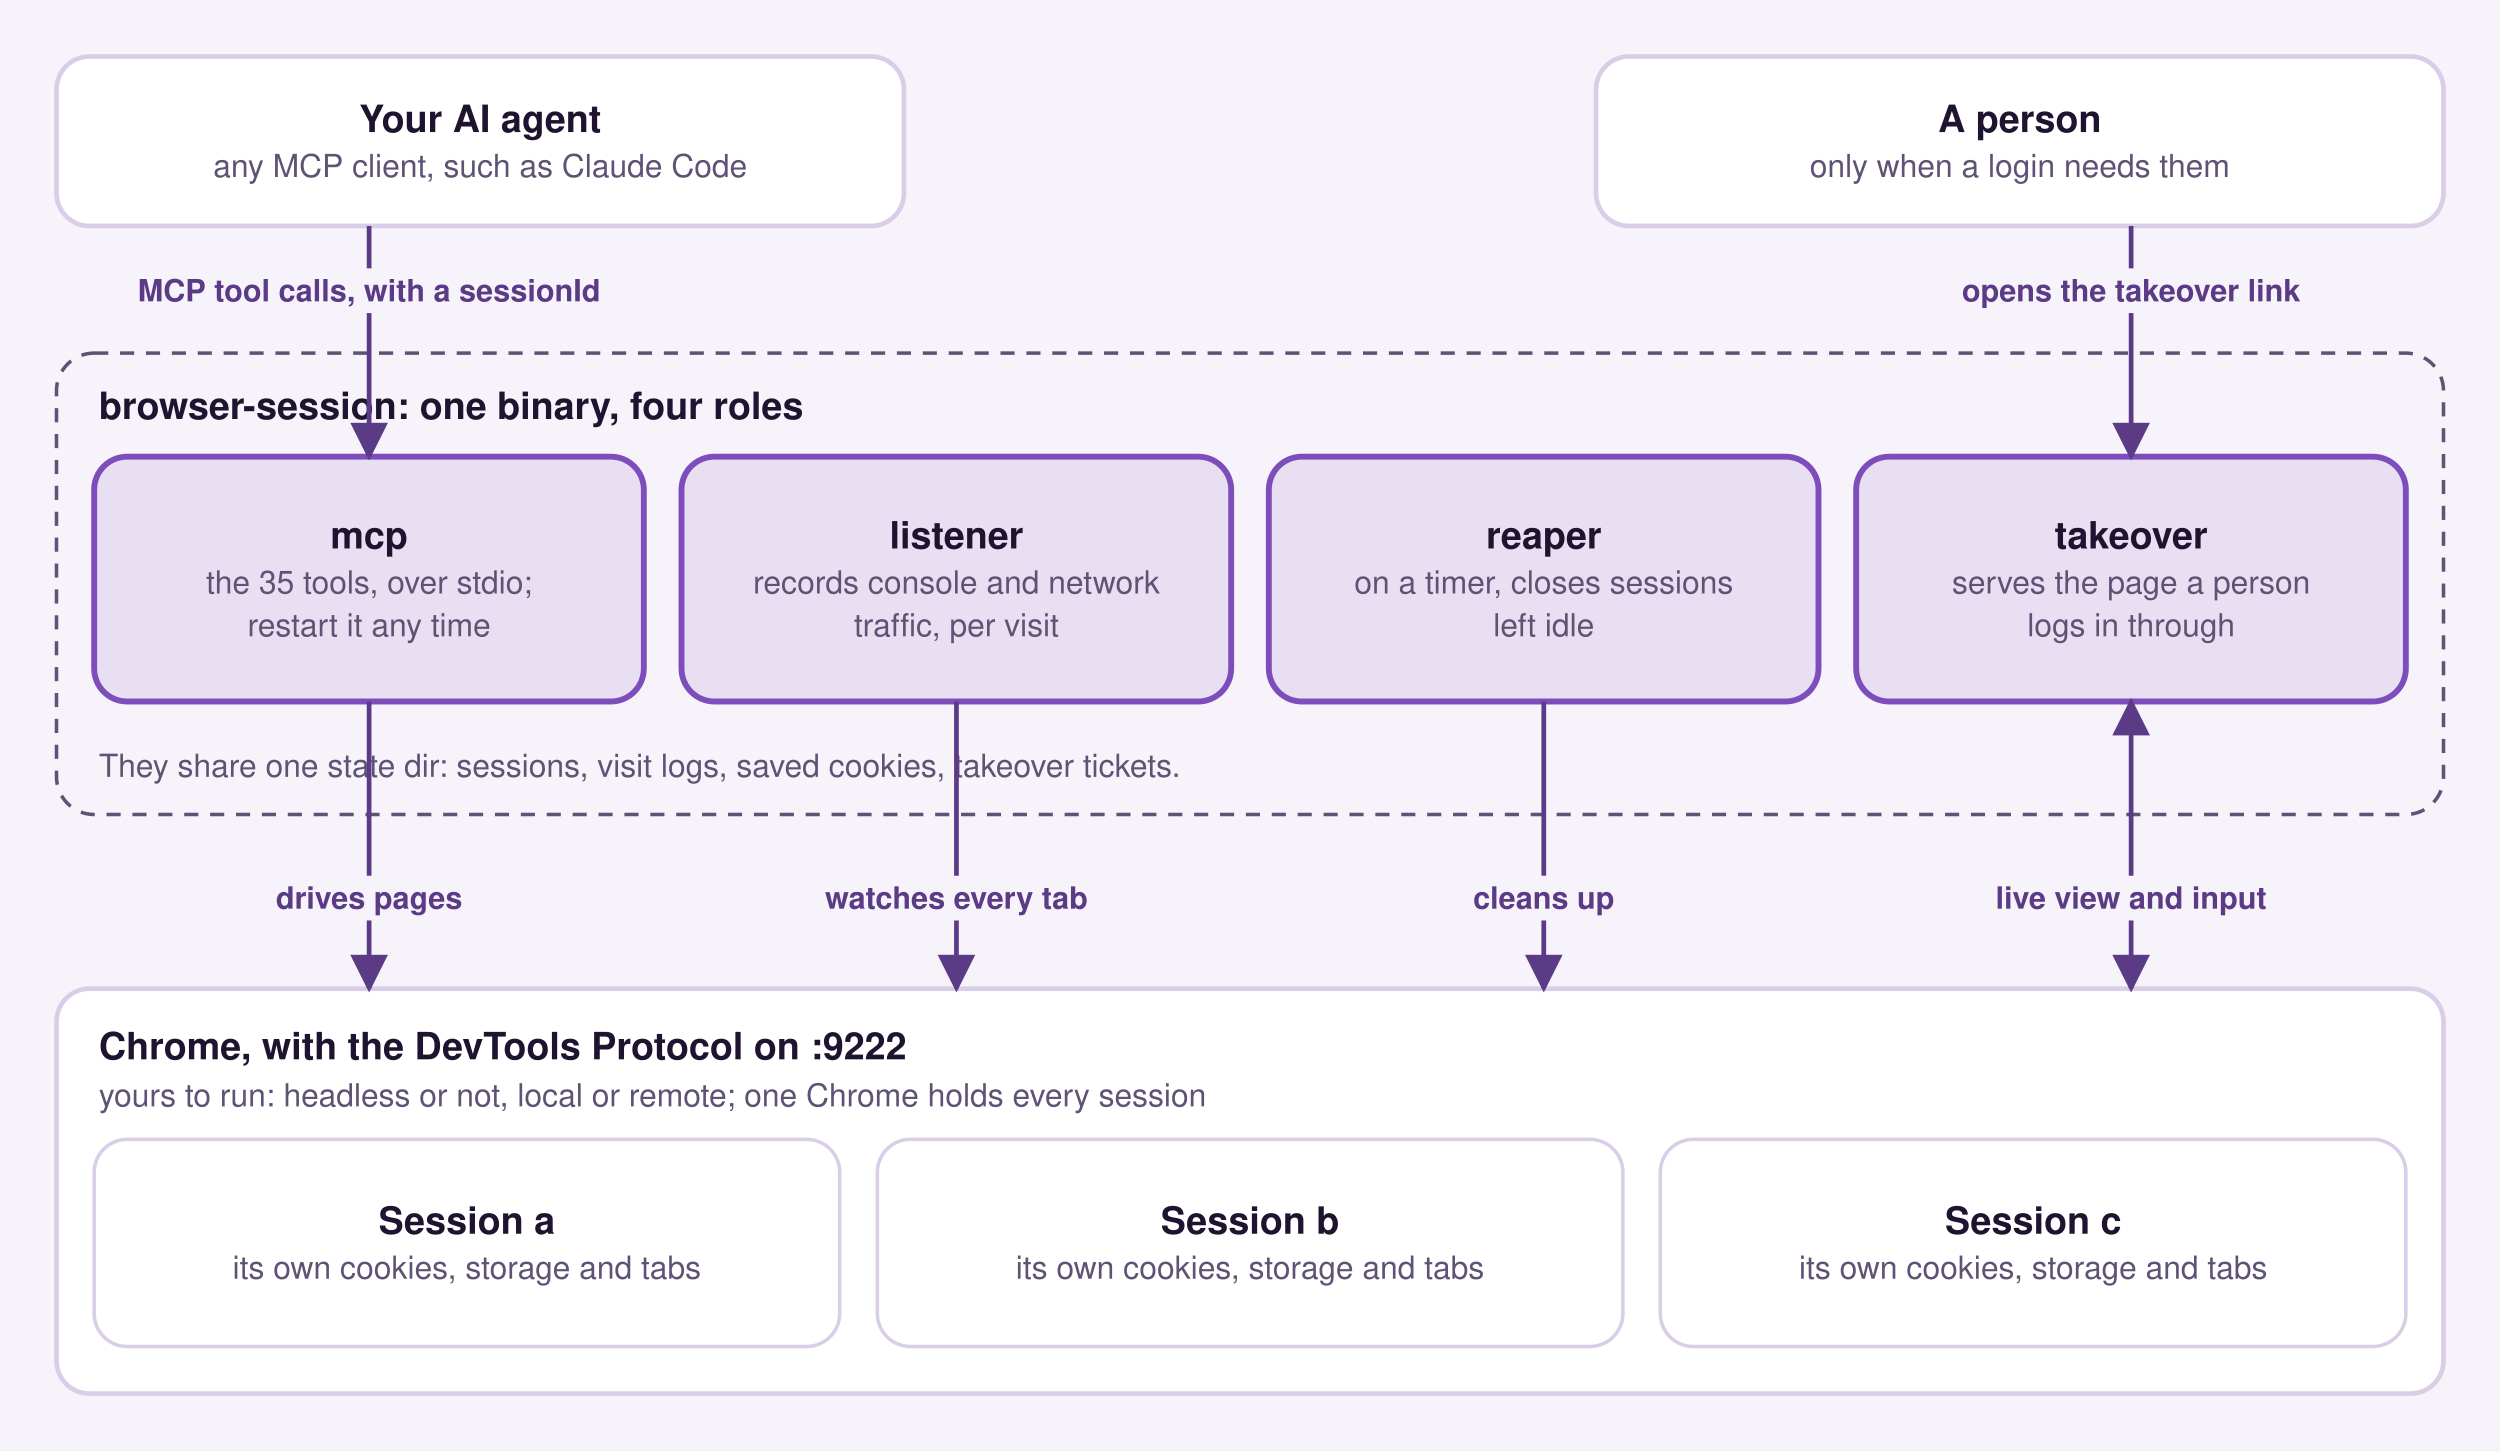
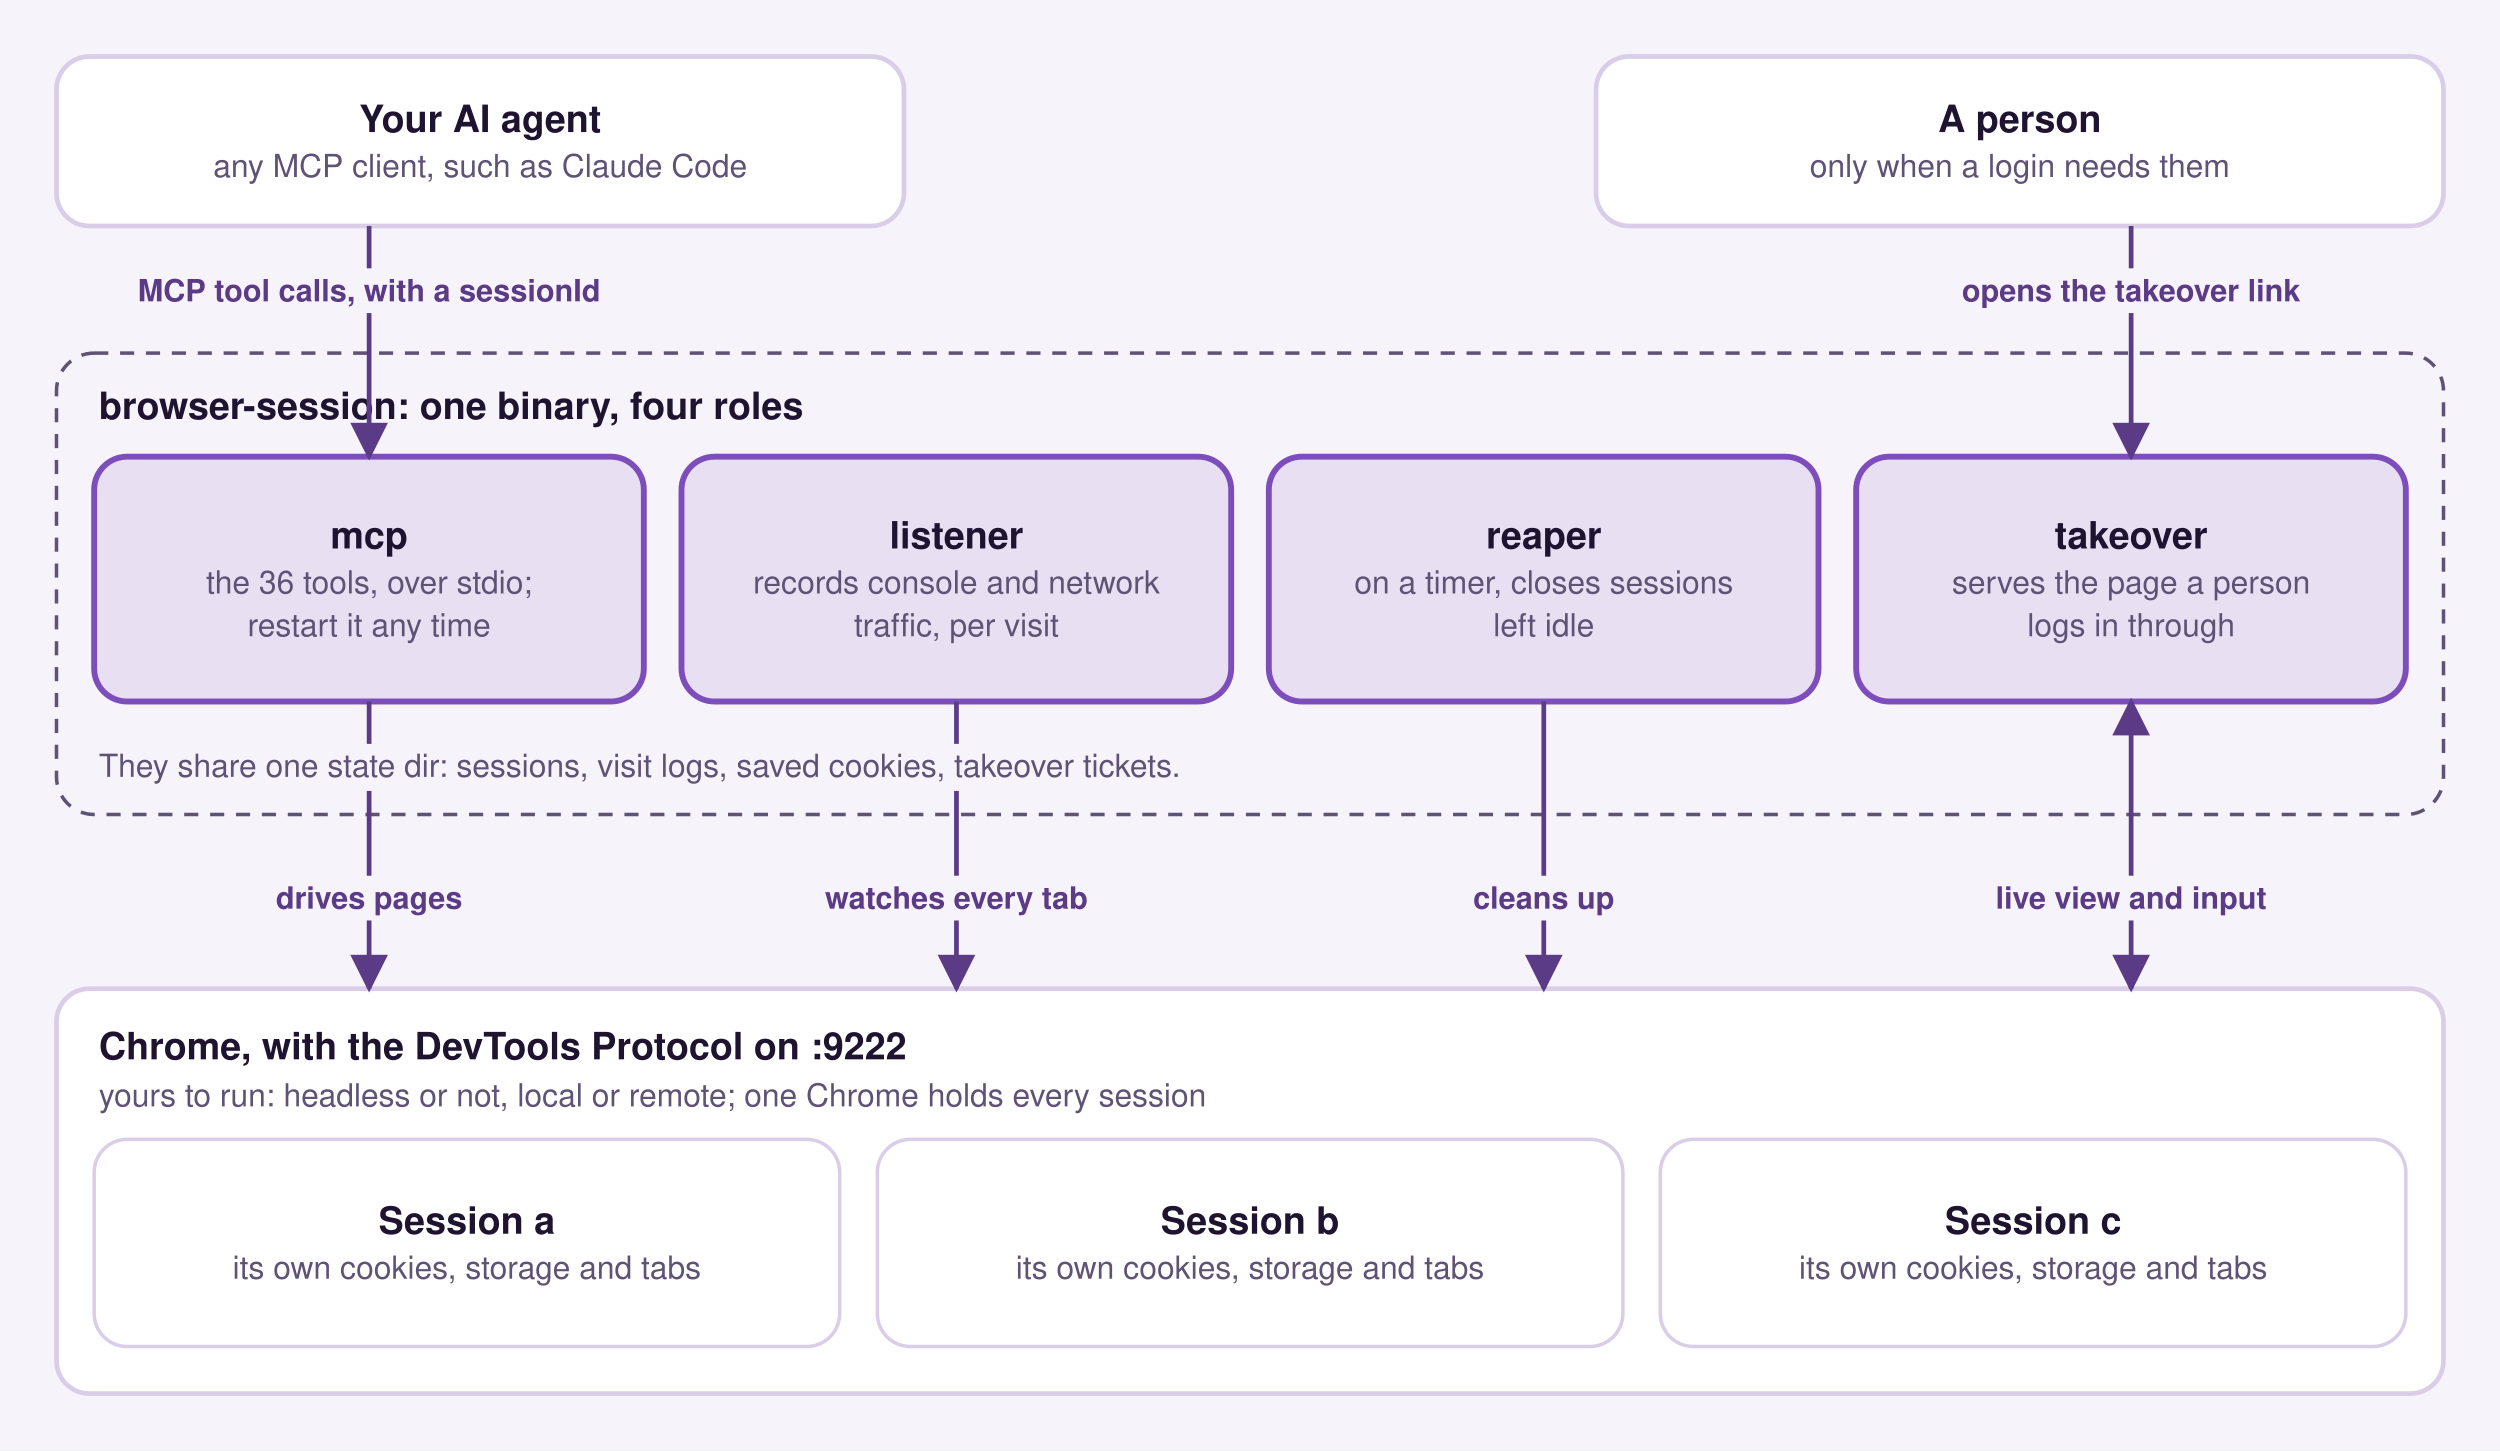
<svg xmlns="http://www.w3.org/2000/svg" viewBox="0 0 1062 616" width="1062" height="616" role="img">
  <style>
  text { font-family: -apple-system, 'Segoe UI', Helvetica, Arial, sans-serif; fill: #1f1430; }
  .bg { fill: #f7f3fb; }
  .box { fill: #ffffff; stroke: #d9cde8; stroke-width: 2; }
  .key { fill: #7c4dbb; fill-opacity: .12; stroke: #7c4dbb; stroke-width: 2.5; }
  .end { fill: #5b3a86; fill-opacity: .14; stroke: #5b3a86; stroke-width: 2; }
  .note { fill: #fdf6c3; stroke: #c9b440; stroke-width: 1.5; }
  .frame { fill: #ffffff; stroke: #d9cde8; stroke-width: 1.5; }
  .group { fill: none; stroke: #5f5375; stroke-width: 1.5; stroke-dasharray: 6 5; }
  .title { font-size: 16px; font-weight: 650; }
  .sub { font-size: 13.5px; fill: #5f5375; }
  .label { font-size: 13px; font-weight: 550; fill: #5b3a86; }
  .mono { font-family: ui-monospace, SFMono-Regular, Menlo, Consolas, monospace; font-size: 12.5px; }
  .edge { fill: none; stroke: #5b3a86; stroke-width: 2; marker-end: url(#arrow); }
  .both { marker-start: url(#arrow); }
  .ret { stroke-dasharray: 7 5; }
  .life { stroke: #d9cde8; stroke-width: 2; stroke-dasharray: 4 5; }
  .tag { fill: #f7f3fb; }
  .head { fill: #5b3a86; }
</style>
  <defs>
    <marker id="arrow" viewBox="0 0 10 10" refX="9" refY="5" markerWidth="8" markerHeight="8" orient="auto-start-reverse">
      <path class="head" d="M0 0L10 5L0 10z" />
    </marker>
  </defs>
  <rect class="bg" width="1062" height="616" />
  <rect class="group" x="24" y="150" width="1014" height="196" rx="16" />
  <text class="title" x="42" y="178">browser-session: one binary, four roles</text>
-   <text class="sub" x="42" y="330">They share one state dir: sessions, visit logs, saved cookies, takeover tickets.</text>
  <rect class="box" x="24" y="420" width="1014" height="172" rx="14" />
  <text class="title" x="42" y="450">Chrome, with the DevTools Protocol on :9222</text>
  <text class="sub" x="42" y="470">yours to run: headless or not, local or remote; one Chrome holds every session</text>
  <rect class="box" x="24" y="24" width="360" height="72" rx="14" />
  <text class="title" x="204" y="56.1" text-anchor="middle">Your AI agent</text>
  <text class="sub" x="204" y="75.2" text-anchor="middle">any MCP client, such as Claude Code</text>
  <rect class="box" x="678" y="24" width="360" height="72" rx="14" />
  <text class="title" x="858" y="56.1" text-anchor="middle">A person</text>
  <text class="sub" x="858" y="75.2" text-anchor="middle">only when a login needs them</text>
  <rect class="key" x="40" y="194" width="233.5" height="104" rx="14" />
  <text class="title" x="156.8" y="233" text-anchor="middle">mcp</text>
-   <text class="sub" x="156.8" y="252.1" text-anchor="middle">the 35 tools, over stdio;</text>
+   <text class="sub" x="156.8" y="252.1" text-anchor="middle">the 36 tools, over stdio;</text>
  <text class="sub" x="156.8" y="270.3" text-anchor="middle">restart it any time</text>
  <rect class="key" x="289.5" y="194" width="233.5" height="104" rx="14" />
  <text class="title" x="406.3" y="233" text-anchor="middle">listener</text>
  <text class="sub" x="406.3" y="252.1" text-anchor="middle">records console and network</text>
  <text class="sub" x="406.3" y="270.3" text-anchor="middle">traffic, per visit</text>
  <rect class="key" x="539" y="194" width="233.5" height="104" rx="14" />
  <text class="title" x="655.8" y="233" text-anchor="middle">reaper</text>
  <text class="sub" x="655.8" y="252.1" text-anchor="middle">on a timer, closes sessions</text>
  <text class="sub" x="655.8" y="270.3" text-anchor="middle">left idle</text>
  <rect class="key" x="788.5" y="194" width="233.5" height="104" rx="14" />
  <text class="title" x="905.3" y="233" text-anchor="middle">takeover</text>
  <text class="sub" x="905.3" y="252.1" text-anchor="middle">serves the page a person</text>
  <text class="sub" x="905.3" y="270.3" text-anchor="middle">logs in through</text>
  <rect class="frame" x="40" y="484" width="316.7" height="88" rx="14" />
  <text class="title" x="198.3" y="524.1" text-anchor="middle">Session a</text>
  <text class="sub" x="198.3" y="543.2" text-anchor="middle">its own cookies, storage and tabs</text>
  <rect class="frame" x="372.7" y="484" width="316.7" height="88" rx="14" />
  <text class="title" x="531" y="524.1" text-anchor="middle">Session b</text>
  <text class="sub" x="531" y="543.2" text-anchor="middle">its own cookies, storage and tabs</text>
  <rect class="frame" x="705.3" y="484" width="316.7" height="88" rx="14" />
  <text class="title" x="863.7" y="524.1" text-anchor="middle">Session c</text>
  <text class="sub" x="863.7" y="543.2" text-anchor="middle">its own cookies, storage and tabs</text>
  <path class="edge" d="M156.8 96L156.8 194" />
  <rect class="tag" x="38.4" y="114" width="236.6" height="19" rx="5" />
  <text class="label" x="156.8" y="128" text-anchor="middle">MCP tool calls, with a sessionId</text>
  <path class="edge" d="M905.3 96L905.3 194" />
  <rect class="tag" x="818.5" y="114" width="173.5" height="19" rx="5" />
  <text class="label" x="905.3" y="128" text-anchor="middle">opens the takeover link</text>
  <path class="edge" d="M156.8 298L156.8 420" />
  <path class="edge" d="M406.3 298L406.3 420" />
  <path class="edge" d="M655.8 298L655.8 420" />
  <path class="edge both" d="M905.3 298L905.3 420" />
  <rect class="tag" x="108.6" y="372" width="96.2" height="19" rx="5" />
  <text class="label" x="156.8" y="386" text-anchor="middle">drives pages</text>
  <rect class="tag" x="340.6" y="372" width="131.3" height="19" rx="5" />
  <text class="label" x="406.3" y="386" text-anchor="middle">watches every tab</text>
  <rect class="tag" x="618.2" y="372" width="75.2" height="19" rx="5" />
  <text class="label" x="655.8" y="386" text-anchor="middle">cleans up</text>
+   <rect class="tag" x="36" y="316" width="595.2" height="20" rx="5" />
+   <text class="sub" x="42" y="330">They share one state dir: sessions, visit logs, saved cookies, takeover tickets.</text>
  <rect class="tag" x="832.6" y="372" width="145.4" height="19" rx="5" />
  <text class="label" x="905.3" y="386" text-anchor="middle">live view and input</text>
</svg>
